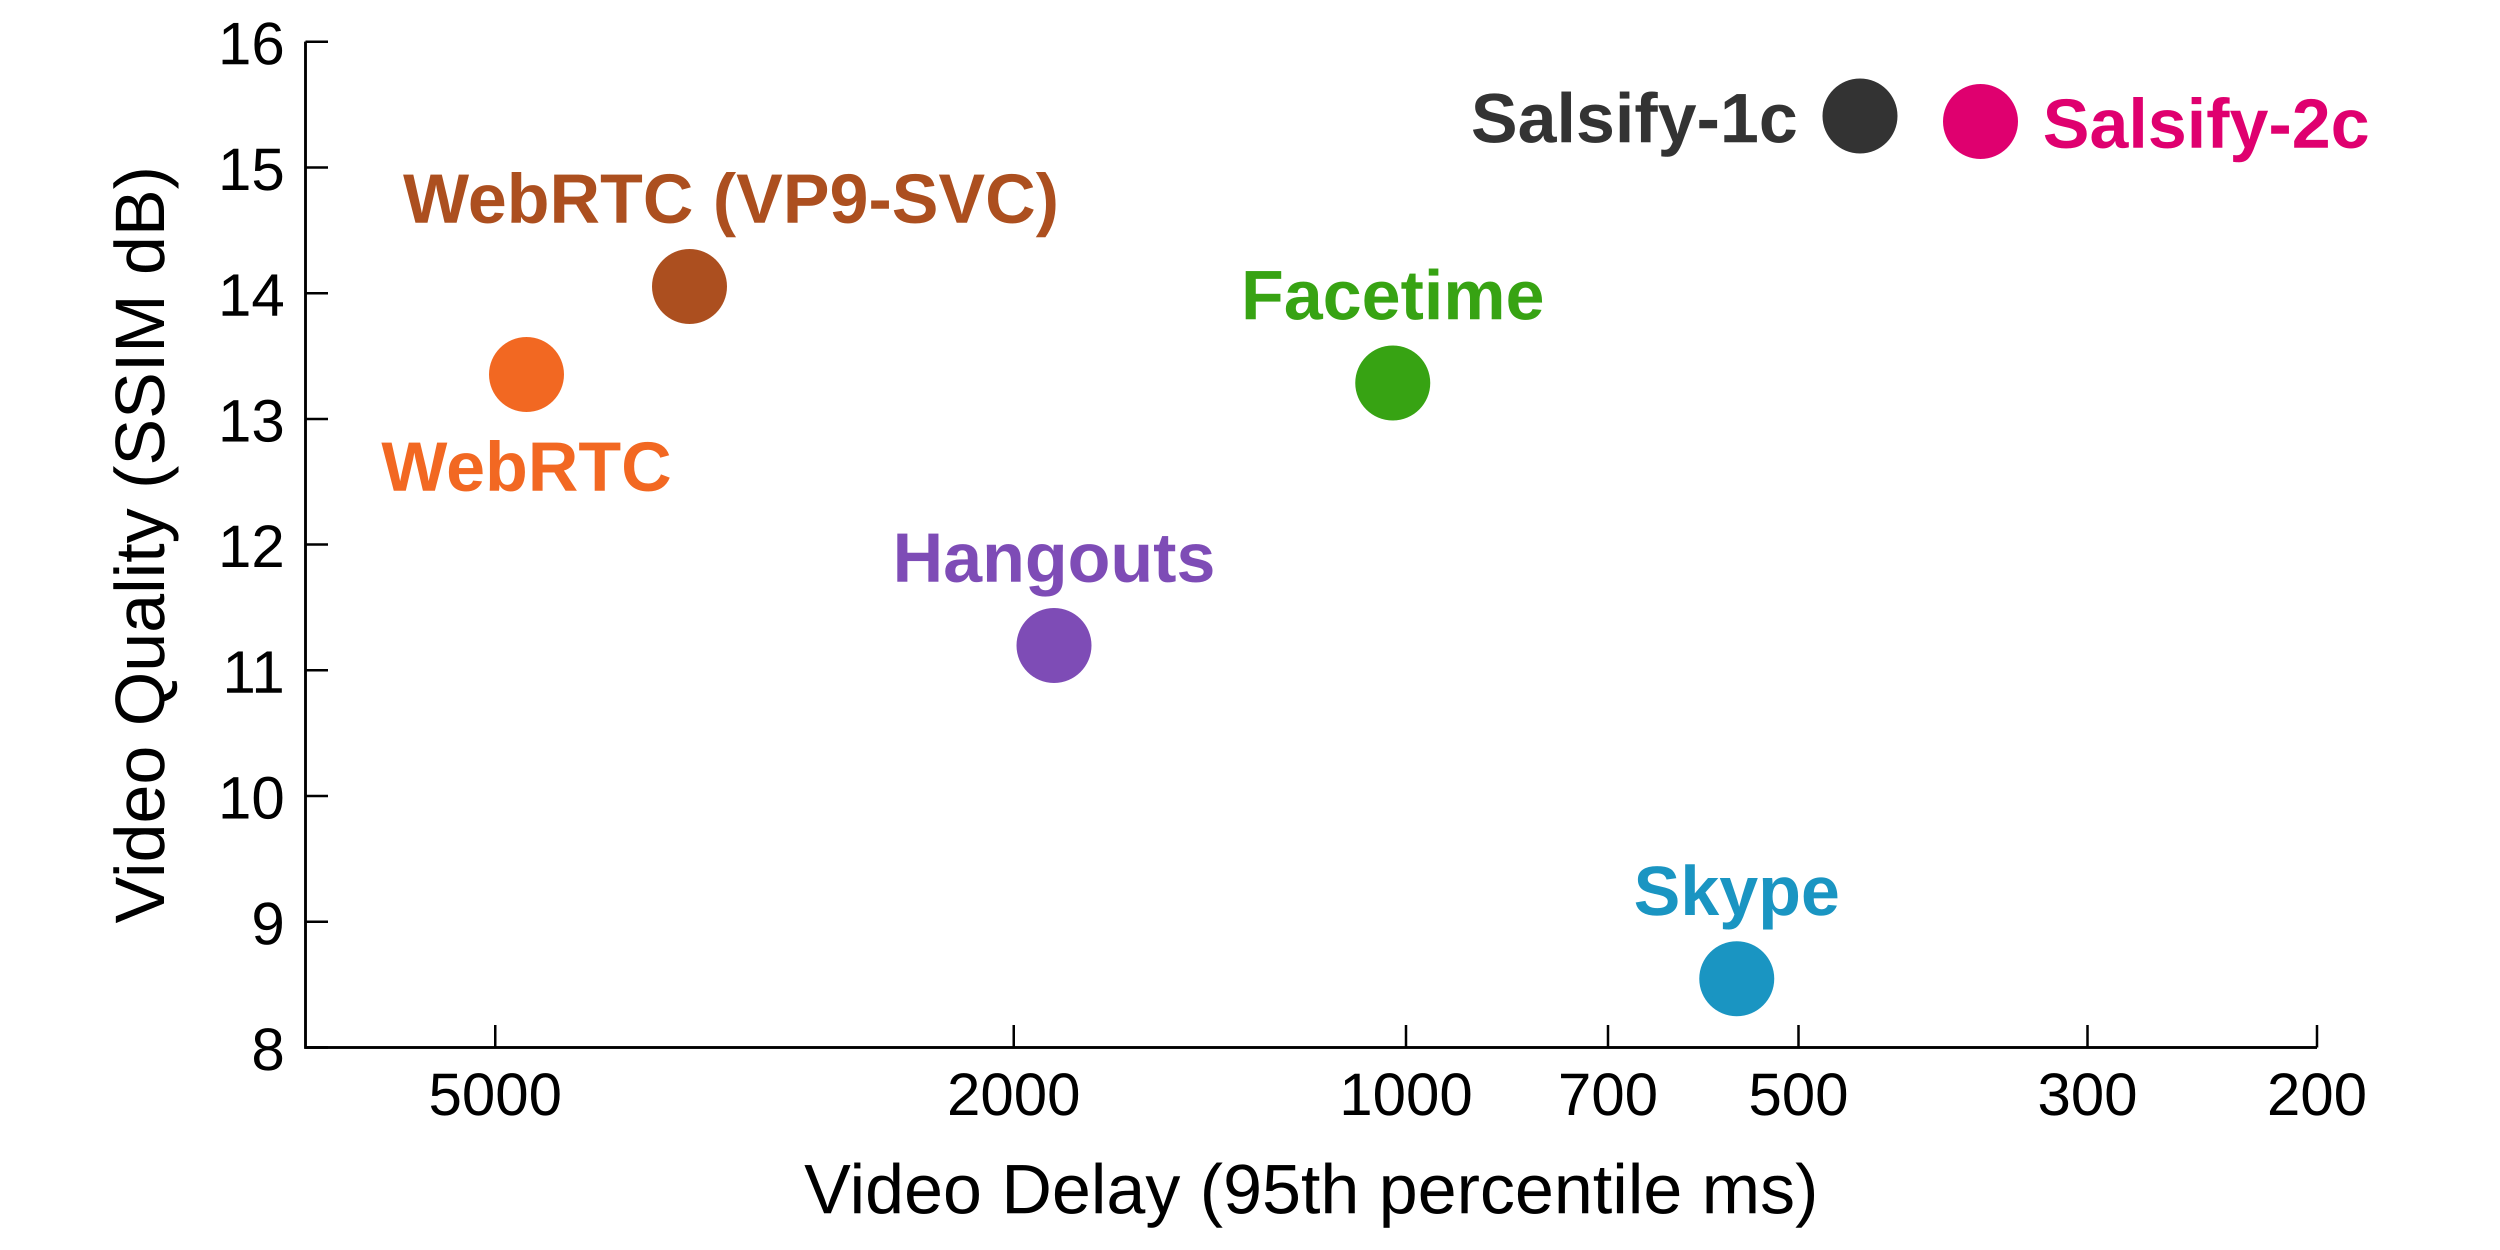
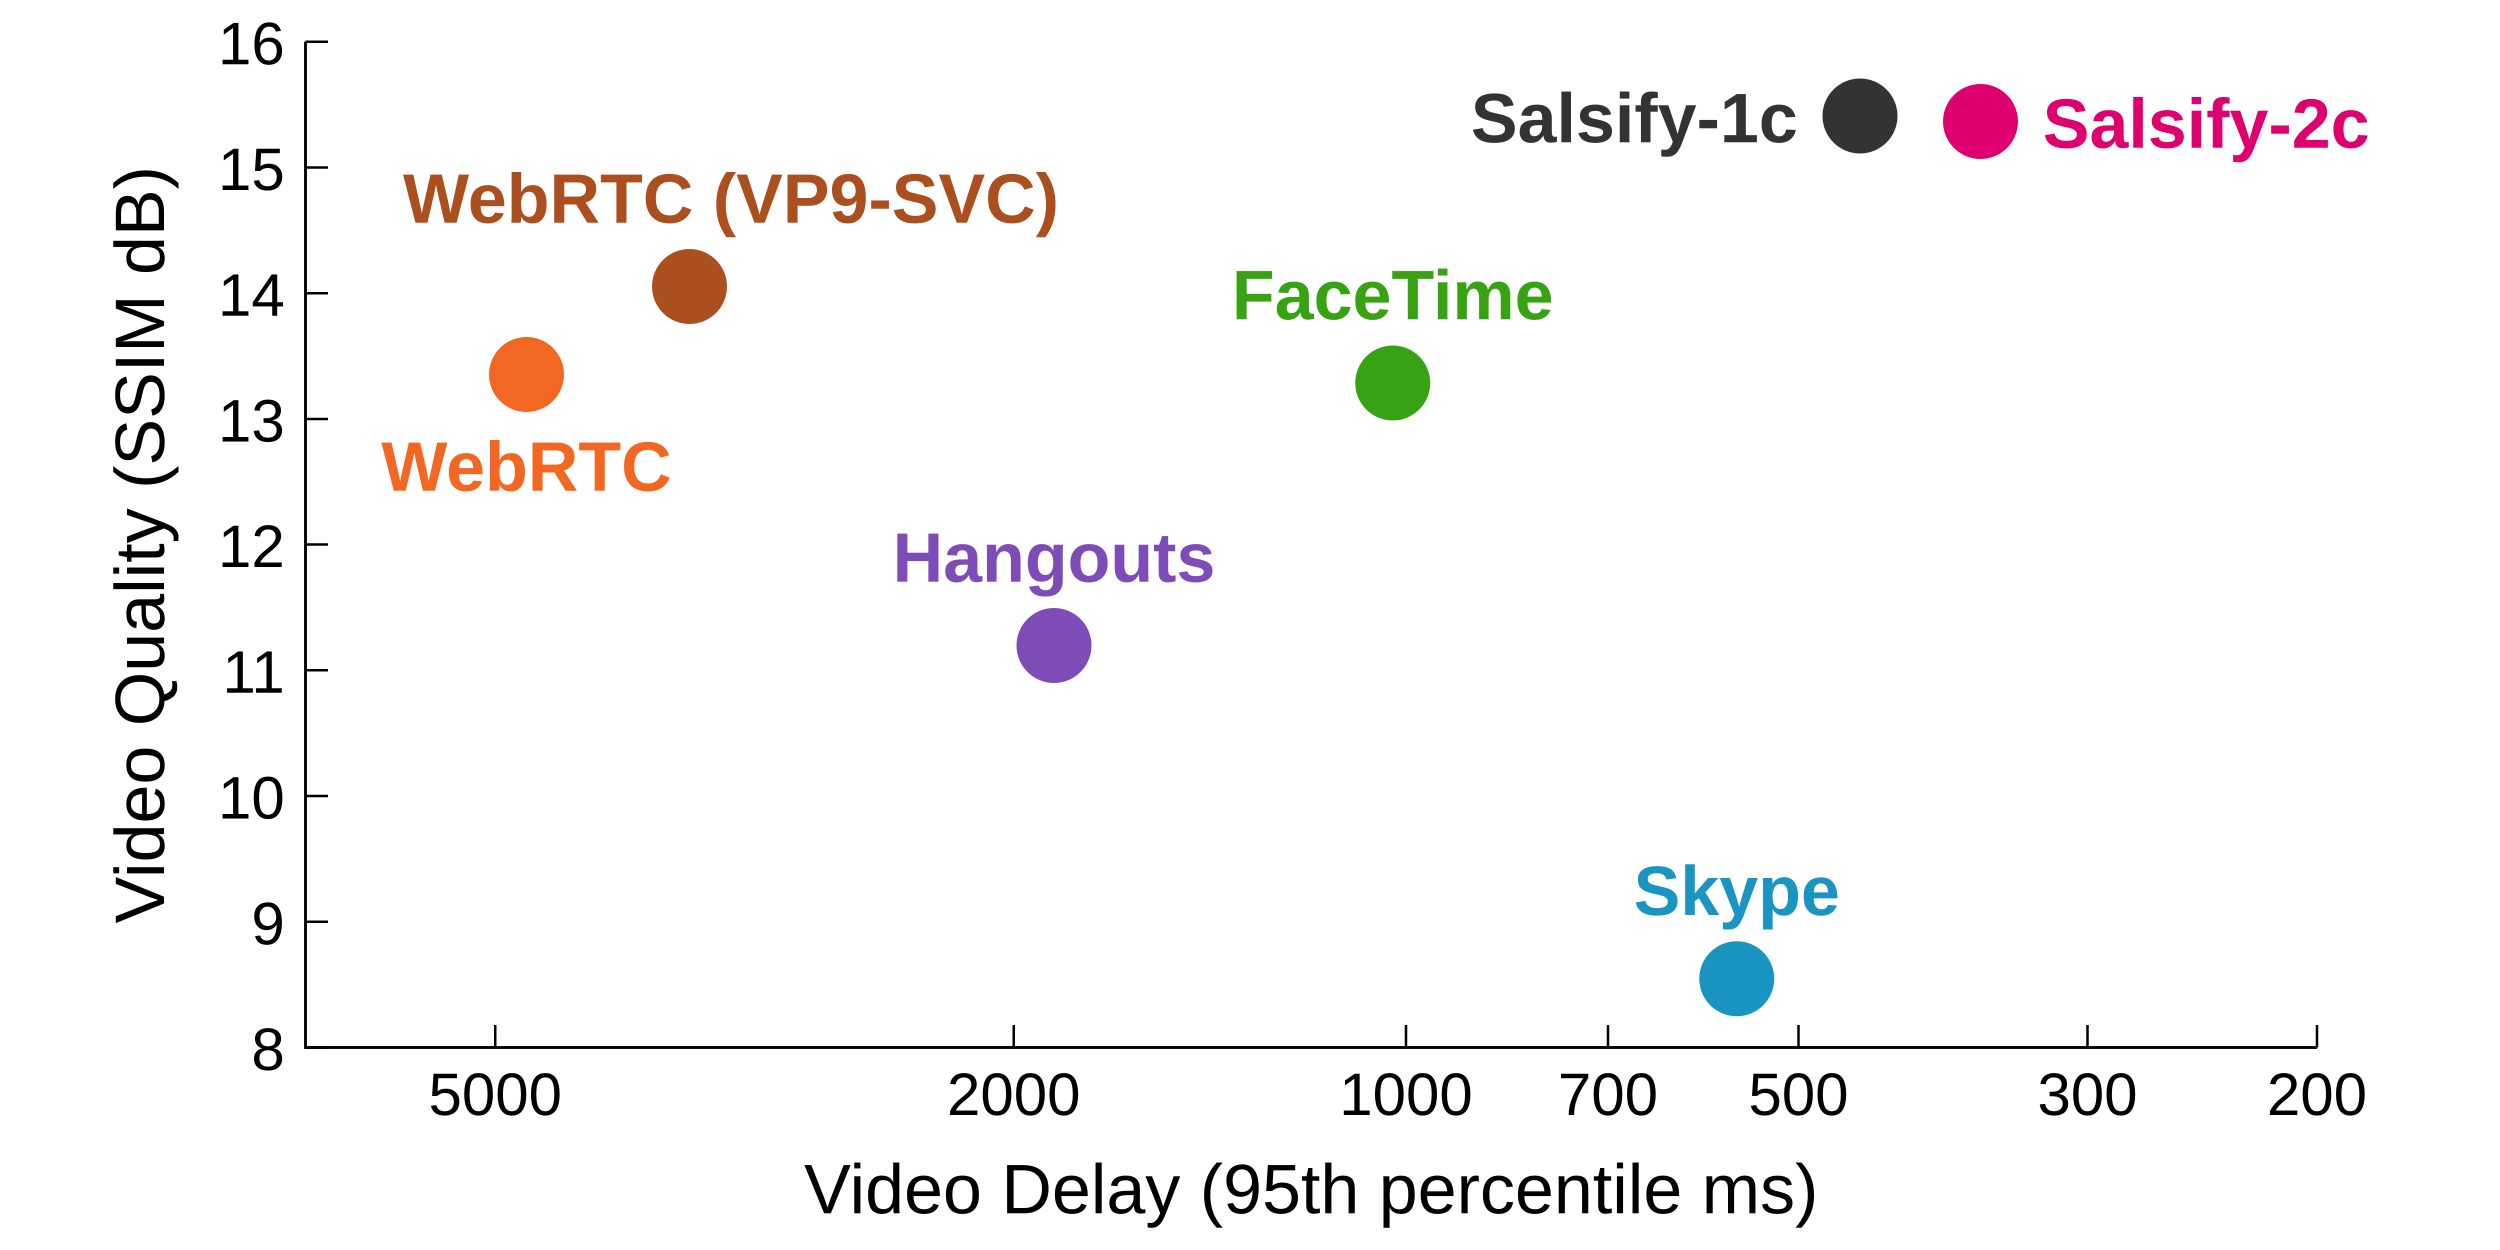
<svg xmlns="http://www.w3.org/2000/svg" xmlns:xlink="http://www.w3.org/1999/xlink" width="1000" height="500" viewBox="0 0 1000 500">
  <g id="gnuplot_canvas">
    <rect x="0" y="0" width="1000" height="500" fill="#ffffff" />
    <defs>
      <circle id="gpDot" r="0.5" stroke-width="0.5" />
      <path id="gpPt0" stroke-width="0.222" stroke="currentColor" d="M-1,0 h2 M0,-1 v2" />
      <path id="gpPt1" stroke-width="0.222" stroke="currentColor" d="M-1,-1 L1,1 M1,-1 L-1,1" />
      <path id="gpPt2" stroke-width="0.222" stroke="currentColor" d="M-1,0 L1,0 M0,-1 L0,1 M-1,-1 L1,1 M-1,1 L1,-1" />
      <rect id="gpPt3" stroke-width="0.222" stroke="currentColor" x="-1" y="-1" width="2" height="2" />
      <rect id="gpPt4" stroke-width="0.222" stroke="currentColor" fill="currentColor" x="-1" y="-1" width="2" height="2" />
      <circle id="gpPt5" stroke-width="0.222" stroke="currentColor" cx="0" cy="0" r="1" />
      <use xlink:href="#gpPt5" id="gpPt6" fill="currentColor" stroke="none" />
      <path id="gpPt7" stroke-width="0.222" stroke="currentColor" d="M0,-1.33 L-1.33,0.67 L1.33,0.67 z" />
      <use xlink:href="#gpPt7" id="gpPt8" fill="currentColor" stroke="none" />
      <use xlink:href="#gpPt7" id="gpPt9" stroke="currentColor" transform="rotate(180)" />
      <use xlink:href="#gpPt9" id="gpPt10" fill="currentColor" stroke="none" />
      <use xlink:href="#gpPt3" id="gpPt11" stroke="currentColor" transform="rotate(45)" />
      <use xlink:href="#gpPt11" id="gpPt12" fill="currentColor" stroke="none" />
      <path id="gpPt13" stroke-width="0.222" stroke="currentColor" d="M0,1.330 L1.265,0.411 L0.782,-1.067 L-0.782,-1.076 L-1.265,0.411 z" />
      <use xlink:href="#gpPt13" id="gpPt14" fill="currentColor" stroke="none" />
      <filter id="textbox" filterUnits="objectBoundingBox" x="0" y="0" height="1" width="1">
        <feFlood flood-color="#FFFFFF" flood-opacity="1" result="bgnd" />
        <feComposite in="SourceGraphic" in2="bgnd" operator="atop" />
      </filter>
      <filter id="greybox" filterUnits="objectBoundingBox" x="0" y="0" height="1" width="1">
        <feFlood flood-color="lightgrey" flood-opacity="1" result="grey" />
        <feComposite in="SourceGraphic" in2="grey" operator="atop" />
      </filter>
    </defs>
    <g fill="none" color="#FFFFFF" stroke="currentColor" stroke-width="1.00" stroke-linecap="butt" stroke-linejoin="miter">
</g>
    <g fill="none" color="black" stroke="currentColor" stroke-width="1.00" stroke-linecap="butt" stroke-linejoin="miter">
      <path stroke="black" d="M122.2,419.0 L131.2,419.0  " />
      <g transform="translate(113.9,428.0)" stroke="none" fill="black" font-family="Arial" font-size="24.00" text-anchor="end">
        <text>
          <tspan font-family="Arial"> 8</tspan>
        </text>
      </g>
    </g>
    <g fill="none" color="black" stroke="currentColor" stroke-width="1.00" stroke-linecap="butt" stroke-linejoin="miter">
      <path stroke="black" d="M122.2,368.7 L131.2,368.7  " />
      <g transform="translate(113.9,377.7)" stroke="none" fill="black" font-family="Arial" font-size="24.00" text-anchor="end">
        <text>
          <tspan font-family="Arial"> 9</tspan>
        </text>
      </g>
    </g>
    <g fill="none" color="black" stroke="currentColor" stroke-width="1.00" stroke-linecap="butt" stroke-linejoin="miter">
      <path stroke="black" d="M122.2,318.4 L131.2,318.4  " />
      <g transform="translate(113.9,327.4)" stroke="none" fill="black" font-family="Arial" font-size="24.00" text-anchor="end">
        <text>
          <tspan font-family="Arial"> 10</tspan>
        </text>
      </g>
    </g>
    <g fill="none" color="black" stroke="currentColor" stroke-width="1.00" stroke-linecap="butt" stroke-linejoin="miter">
      <path stroke="black" d="M122.2,268.1 L131.2,268.1  " />
      <g transform="translate(113.9,277.1)" stroke="none" fill="black" font-family="Arial" font-size="24.00" text-anchor="end">
        <text>
          <tspan font-family="Arial"> 11</tspan>
        </text>
      </g>
    </g>
    <g fill="none" color="black" stroke="currentColor" stroke-width="1.00" stroke-linecap="butt" stroke-linejoin="miter">
      <path stroke="black" d="M122.2,217.8 L131.2,217.8  " />
      <g transform="translate(113.9,226.8)" stroke="none" fill="black" font-family="Arial" font-size="24.00" text-anchor="end">
        <text>
          <tspan font-family="Arial"> 12</tspan>
        </text>
      </g>
    </g>
    <g fill="none" color="black" stroke="currentColor" stroke-width="1.00" stroke-linecap="butt" stroke-linejoin="miter">
      <path stroke="black" d="M122.2,167.6 L131.2,167.6  " />
      <g transform="translate(113.9,176.6)" stroke="none" fill="black" font-family="Arial" font-size="24.00" text-anchor="end">
        <text>
          <tspan font-family="Arial"> 13</tspan>
        </text>
      </g>
    </g>
    <g fill="none" color="black" stroke="currentColor" stroke-width="1.00" stroke-linecap="butt" stroke-linejoin="miter">
      <path stroke="black" d="M122.2,117.3 L131.2,117.3  " />
      <g transform="translate(113.9,126.3)" stroke="none" fill="black" font-family="Arial" font-size="24.00" text-anchor="end">
        <text>
          <tspan font-family="Arial"> 14</tspan>
        </text>
      </g>
    </g>
    <g fill="none" color="black" stroke="currentColor" stroke-width="1.00" stroke-linecap="butt" stroke-linejoin="miter">
      <path stroke="black" d="M122.2,67.0 L131.2,67.0  " />
      <g transform="translate(113.9,76.0)" stroke="none" fill="black" font-family="Arial" font-size="24.00" text-anchor="end">
        <text>
          <tspan font-family="Arial"> 15</tspan>
        </text>
      </g>
    </g>
    <g fill="none" color="black" stroke="currentColor" stroke-width="1.00" stroke-linecap="butt" stroke-linejoin="miter">
      <path stroke="black" d="M122.2,16.7 L131.2,16.7  " />
      <g transform="translate(113.9,25.7)" stroke="none" fill="black" font-family="Arial" font-size="24.00" text-anchor="end">
        <text>
          <tspan font-family="Arial"> 16</tspan>
        </text>
      </g>
    </g>
    <g fill="none" color="black" stroke="currentColor" stroke-width="1.00" stroke-linecap="butt" stroke-linejoin="miter">
      <path stroke="black" d="M926.8,419.0 L926.8,410.0  " />
      <g transform="translate(926.8,446.0)" stroke="none" fill="black" font-family="Arial" font-size="24.00" text-anchor="middle">
        <text>
          <tspan font-family="Arial">200</tspan>
        </text>
      </g>
    </g>
    <g fill="none" color="black" stroke="currentColor" stroke-width="1.00" stroke-linecap="butt" stroke-linejoin="miter">
      <path stroke="black" d="M835.0,419.0 L835.0,410.0  " />
      <g transform="translate(835.0,446.0)" stroke="none" fill="black" font-family="Arial" font-size="24.00" text-anchor="middle">
        <text>
          <tspan font-family="Arial">300</tspan>
        </text>
      </g>
    </g>
    <g fill="none" color="black" stroke="currentColor" stroke-width="1.00" stroke-linecap="butt" stroke-linejoin="miter">
      <path stroke="black" d="M719.4,419.0 L719.4,410.0  " />
      <g transform="translate(719.4,446.0)" stroke="none" fill="black" font-family="Arial" font-size="24.00" text-anchor="middle">
        <text>
          <tspan font-family="Arial">500</tspan>
        </text>
      </g>
    </g>
    <g fill="none" color="black" stroke="currentColor" stroke-width="1.00" stroke-linecap="butt" stroke-linejoin="miter">
      <path stroke="black" d="M643.2,419.0 L643.2,410.0  " />
      <g transform="translate(643.2,446.0)" stroke="none" fill="black" font-family="Arial" font-size="24.00" text-anchor="middle">
        <text>
          <tspan font-family="Arial">700</tspan>
        </text>
      </g>
    </g>
    <g fill="none" color="black" stroke="currentColor" stroke-width="1.00" stroke-linecap="butt" stroke-linejoin="miter">
      <path stroke="black" d="M562.4,419.0 L562.4,410.0  " />
      <g transform="translate(562.4,446.0)" stroke="none" fill="black" font-family="Arial" font-size="24.00" text-anchor="middle">
        <text>
          <tspan font-family="Arial">1000</tspan>
        </text>
      </g>
    </g>
    <g fill="none" color="black" stroke="currentColor" stroke-width="1.00" stroke-linecap="butt" stroke-linejoin="miter">
      <path stroke="black" d="M405.5,419.0 L405.5,410.0  " />
      <g transform="translate(405.5,446.0)" stroke="none" fill="black" font-family="Arial" font-size="24.00" text-anchor="middle">
        <text>
          <tspan font-family="Arial">2000</tspan>
        </text>
      </g>
    </g>
    <g fill="none" color="black" stroke="currentColor" stroke-width="1.00" stroke-linecap="butt" stroke-linejoin="miter">
      <path stroke="black" d="M198.1,419.0 L198.1,410.0  " />
      <g transform="translate(198.1,446.0)" stroke="none" fill="black" font-family="Arial" font-size="24.00" text-anchor="middle">
        <text>
          <tspan font-family="Arial">5000</tspan>
        </text>
      </g>
    </g>
    <g fill="none" color="black" stroke="currentColor" stroke-width="1.00" stroke-linecap="butt" stroke-linejoin="miter">
</g>
    <g fill="none" color="black" stroke="currentColor" stroke-width="1.00" stroke-linecap="butt" stroke-linejoin="miter">
      <path stroke="black" d="M122.2,16.7 L122.2,419.0 L926.8,419.0 M926.8,16.7 M122.2,16.7  " />
    </g>
    <g fill="none" color="black" stroke="currentColor" stroke-width="1.00" stroke-linecap="butt" stroke-linejoin="miter">
      <g transform="translate(65.6,217.9) rotate(270)" stroke="none" fill="black" font-family="Arial" font-size="28.00" text-anchor="middle">
        <text>
          <tspan font-family="Arial">Video Quality (SSIM dB)</tspan>
        </text>
      </g>
    </g>
    <g fill="none" color="black" stroke="currentColor" stroke-width="1.00" stroke-linecap="butt" stroke-linejoin="miter">
      <g transform="translate(949.2,217.9) rotate(270)" stroke="none" fill="black" font-family="Arial" font-size="12.00" text-anchor="middle">
        <text />
      </g>
    </g>
    <g fill="none" color="black" stroke="currentColor" stroke-width="1.00" stroke-linecap="butt" stroke-linejoin="miter">
      <g transform="translate(524.5,485.3)" stroke="none" fill="black" font-family="Arial" font-size="28.00" text-anchor="middle">
        <text>
          <tspan font-family="Arial">Video Delay (95th percentile ms)</tspan>
        </text>
      </g>
    </g>
    <g fill="none" color="black" stroke="currentColor" stroke-width="1.00" stroke-linecap="butt" stroke-linejoin="miter">
      <g transform="translate(524.5,30.2)" stroke="none" fill="black" font-family="Arial" font-size="12.00" text-anchor="middle">
        <text />
      </g>
      <g transform="translate(524.5,30.3)" stroke="none" fill="black" font-family="Arial" font-size="12.00" text-anchor="middle">
        <text />
      </g>
    </g>
    <g fill="none" color="black" stroke="currentColor" stroke-width="1.00" stroke-linecap="butt" stroke-linejoin="miter">
      <g transform="translate(80.7,482.9)" stroke="none" fill="black" font-family="Arial" font-size="12.00" text-anchor="start">
        <text />
      </g>
    </g>
    <g id="gnuplot_plot_1">
      <g fill="none" color="black" stroke="currentColor" stroke-width="1.00" stroke-linecap="butt" stroke-linejoin="miter">
        <path stroke="rgb(172,  79,  31)" d="M275.8,114.6  " />
        <use xlink:href="#gpPt6" transform="translate(275.8,114.6) scale(13.50)" color="rgb(172,  79,  31)" />
      </g>
    </g>
    <g id="gnuplot_plot_2">
      <g fill="none" color="black" stroke="currentColor" stroke-width="1.00" stroke-linecap="butt" stroke-linejoin="miter">
        <g transform="translate(292.4,89.1)" stroke="none" fill="rgb(172,79,31)" font-family="Arial:Bold" font-size="28.00" text-anchor="middle">
          <text>
            <tspan font-family="Arial" font-weight="bold">WebRTC (VP9-SVC)</tspan>
          </text>
        </g>
      </g>
    </g>
    <g id="gnuplot_plot_3">
      <g fill="none" color="black" stroke="currentColor" stroke-width="1.00" stroke-linecap="butt" stroke-linejoin="miter">
        <path stroke="rgb( 26, 149, 194)" d="M694.7,391.5  " />
        <use xlink:href="#gpPt6" transform="translate(694.7,391.5) scale(13.50)" color="rgb( 26, 149, 194)" />
      </g>
    </g>
    <g id="gnuplot_plot_4">
      <g fill="none" color="black" stroke="currentColor" stroke-width="1.00" stroke-linecap="butt" stroke-linejoin="miter">
        <g transform="translate(694.7,366.0)" stroke="none" fill="rgb(26,149,194)" font-family="Arial:Bold" font-size="28.00" text-anchor="middle">
          <text>
            <tspan font-family="Arial" font-weight="bold">Skype</tspan>
          </text>
        </g>
      </g>
    </g>
    <g id="gnuplot_plot_5">
      <g fill="none" color="black" stroke="currentColor" stroke-width="1.00" stroke-linecap="butt" stroke-linejoin="miter">
        <path stroke="rgb( 55, 163,  19)" d="M557.1,153.2  " />
        <use xlink:href="#gpPt6" transform="translate(557.1,153.2) scale(13.50)" color="rgb( 55, 163,  19)" />
      </g>
    </g>
    <g id="gnuplot_plot_6">
      <g fill="none" color="black" stroke="currentColor" stroke-width="1.00" stroke-linecap="butt" stroke-linejoin="miter">
        <g transform="translate(557.1,127.7)" stroke="none" fill="rgb(55,163,19)" font-family="Arial:Bold" font-size="28.00" text-anchor="middle">
          <text>
-             <tspan font-family="Arial" font-weight="bold">Facetime</tspan>
+             <tspan font-family="Arial" font-weight="bold">FaceTime</tspan>
          </text>
        </g>
      </g>
    </g>
    <g id="gnuplot_plot_7">
      <g fill="none" color="black" stroke="currentColor" stroke-width="1.00" stroke-linecap="butt" stroke-linejoin="miter">
        <path stroke="rgb(126,  76, 182)" d="M421.6,258.2  " />
        <use xlink:href="#gpPt6" transform="translate(421.6,258.2) scale(13.50)" color="rgb(126,  76, 182)" />
      </g>
    </g>
    <g id="gnuplot_plot_8">
      <g fill="none" color="black" stroke="currentColor" stroke-width="1.00" stroke-linecap="butt" stroke-linejoin="miter">
        <g transform="translate(421.6,232.7)" stroke="none" fill="rgb(126,76,182)" font-family="Arial:Bold" font-size="28.00" text-anchor="middle">
          <text>
            <tspan font-family="Arial" font-weight="bold">Hangouts</tspan>
          </text>
        </g>
      </g>
    </g>
    <g id="gnuplot_plot_9">
      <g fill="none" color="black" stroke="currentColor" stroke-width="1.00" stroke-linecap="butt" stroke-linejoin="miter">
        <path stroke="rgb( 51,  51,  51)" d="M744.0,46.4  " />
        <use xlink:href="#gpPt6" transform="translate(744.0,46.4) scale(13.50)" color="rgb( 51,  51,  51)" />
      </g>
    </g>
    <g id="gnuplot_plot_10">
      <g fill="none" color="black" stroke="currentColor" stroke-width="1.00" stroke-linecap="butt" stroke-linejoin="miter">
        <g transform="translate(719.1,56.9)" stroke="none" fill="rgb(51,51,51)" font-family="Arial:Bold" font-size="28.00" text-anchor="end">
          <text>
            <tspan font-family="Arial" font-weight="bold">Salsify-1c</tspan>
          </text>
        </g>
      </g>
    </g>
    <g id="gnuplot_plot_11">
      <g fill="none" color="black" stroke="currentColor" stroke-width="1.00" stroke-linecap="butt" stroke-linejoin="miter">
        <path stroke="rgb(223,   0, 111)" d="M792.2,48.6  " />
        <use xlink:href="#gpPt6" transform="translate(792.2,48.6) scale(13.50)" color="rgb(223,   0, 111)" />
      </g>
    </g>
    <g id="gnuplot_plot_12">
      <g fill="none" color="black" stroke="currentColor" stroke-width="1.00" stroke-linecap="butt" stroke-linejoin="miter">
        <g transform="translate(817.1,59.1)" stroke="none" fill="rgb(223,0,111)" font-family="Arial:Bold" font-size="28.00" text-anchor="start">
          <text>
            <tspan font-family="Arial" font-weight="bold">Salsify-2c</tspan>
          </text>
        </g>
      </g>
    </g>
    <g id="gnuplot_plot_13">
      <g fill="none" color="black" stroke="currentColor" stroke-width="1.00" stroke-linecap="butt" stroke-linejoin="miter">
        <path stroke="rgb(242, 104,  34)" d="M210.6,149.8  " />
        <use xlink:href="#gpPt6" transform="translate(210.6,149.8) scale(13.50)" color="rgb(242, 104,  34)" />
      </g>
    </g>
    <g id="gnuplot_plot_14">
      <g fill="none" color="black" stroke="currentColor" stroke-width="1.00" stroke-linecap="butt" stroke-linejoin="miter">
        <g transform="translate(210.6,196.3)" stroke="none" fill="rgb(242,104,34)" font-family="Arial:Bold" font-size="28.00" text-anchor="middle">
          <text>
            <tspan font-family="Arial" font-weight="bold">WebRTC</tspan>
          </text>
        </g>
      </g>
    </g>
    <g fill="none" color="#FFFFFF" stroke="rgb(242, 104,  34)" stroke-width="2.00" stroke-linecap="butt" stroke-linejoin="miter">
</g>
    <g fill="none" color="black" stroke="currentColor" stroke-width="2.00" stroke-linecap="butt" stroke-linejoin="miter">
</g>
    <g fill="none" color="black" stroke="black" stroke-width="1.00" stroke-linecap="butt" stroke-linejoin="miter">
</g>
    <g fill="none" color="black" stroke="currentColor" stroke-width="1.00" stroke-linecap="butt" stroke-linejoin="miter">
      <path stroke="black" d="M122.2,16.7 L122.2,419.0 L926.8,419.0 M926.8,16.7 M122.2,16.7  " />
    </g>
    <g fill="none" color="black" stroke="currentColor" stroke-width="1.00" stroke-linecap="butt" stroke-linejoin="miter">
</g>
  </g>
</svg>
